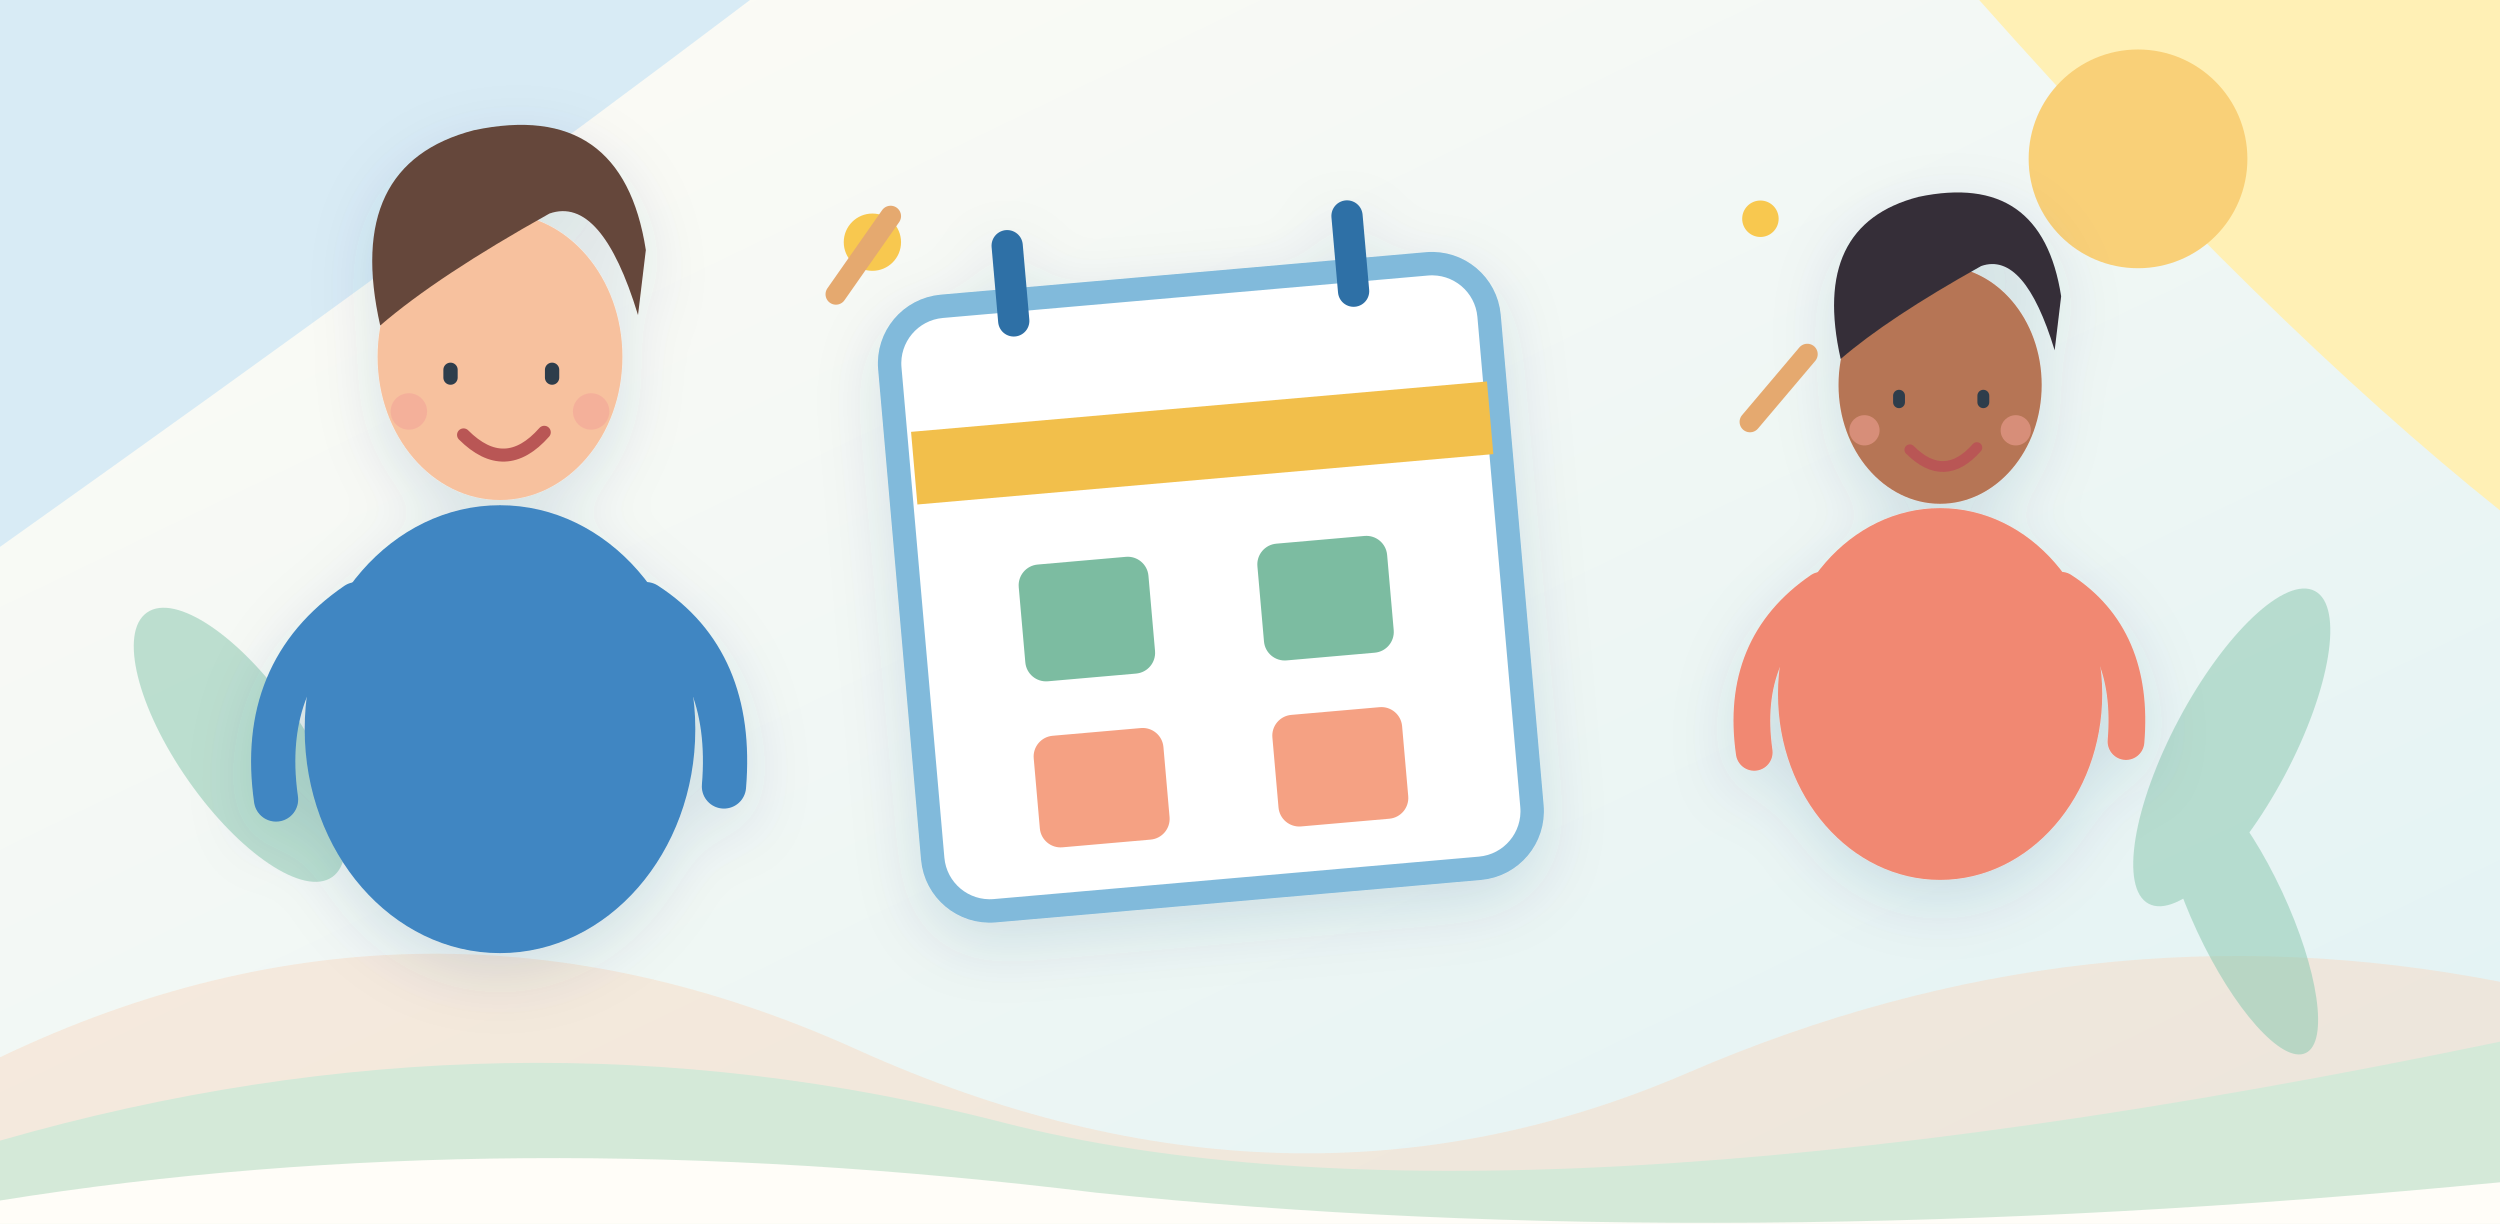
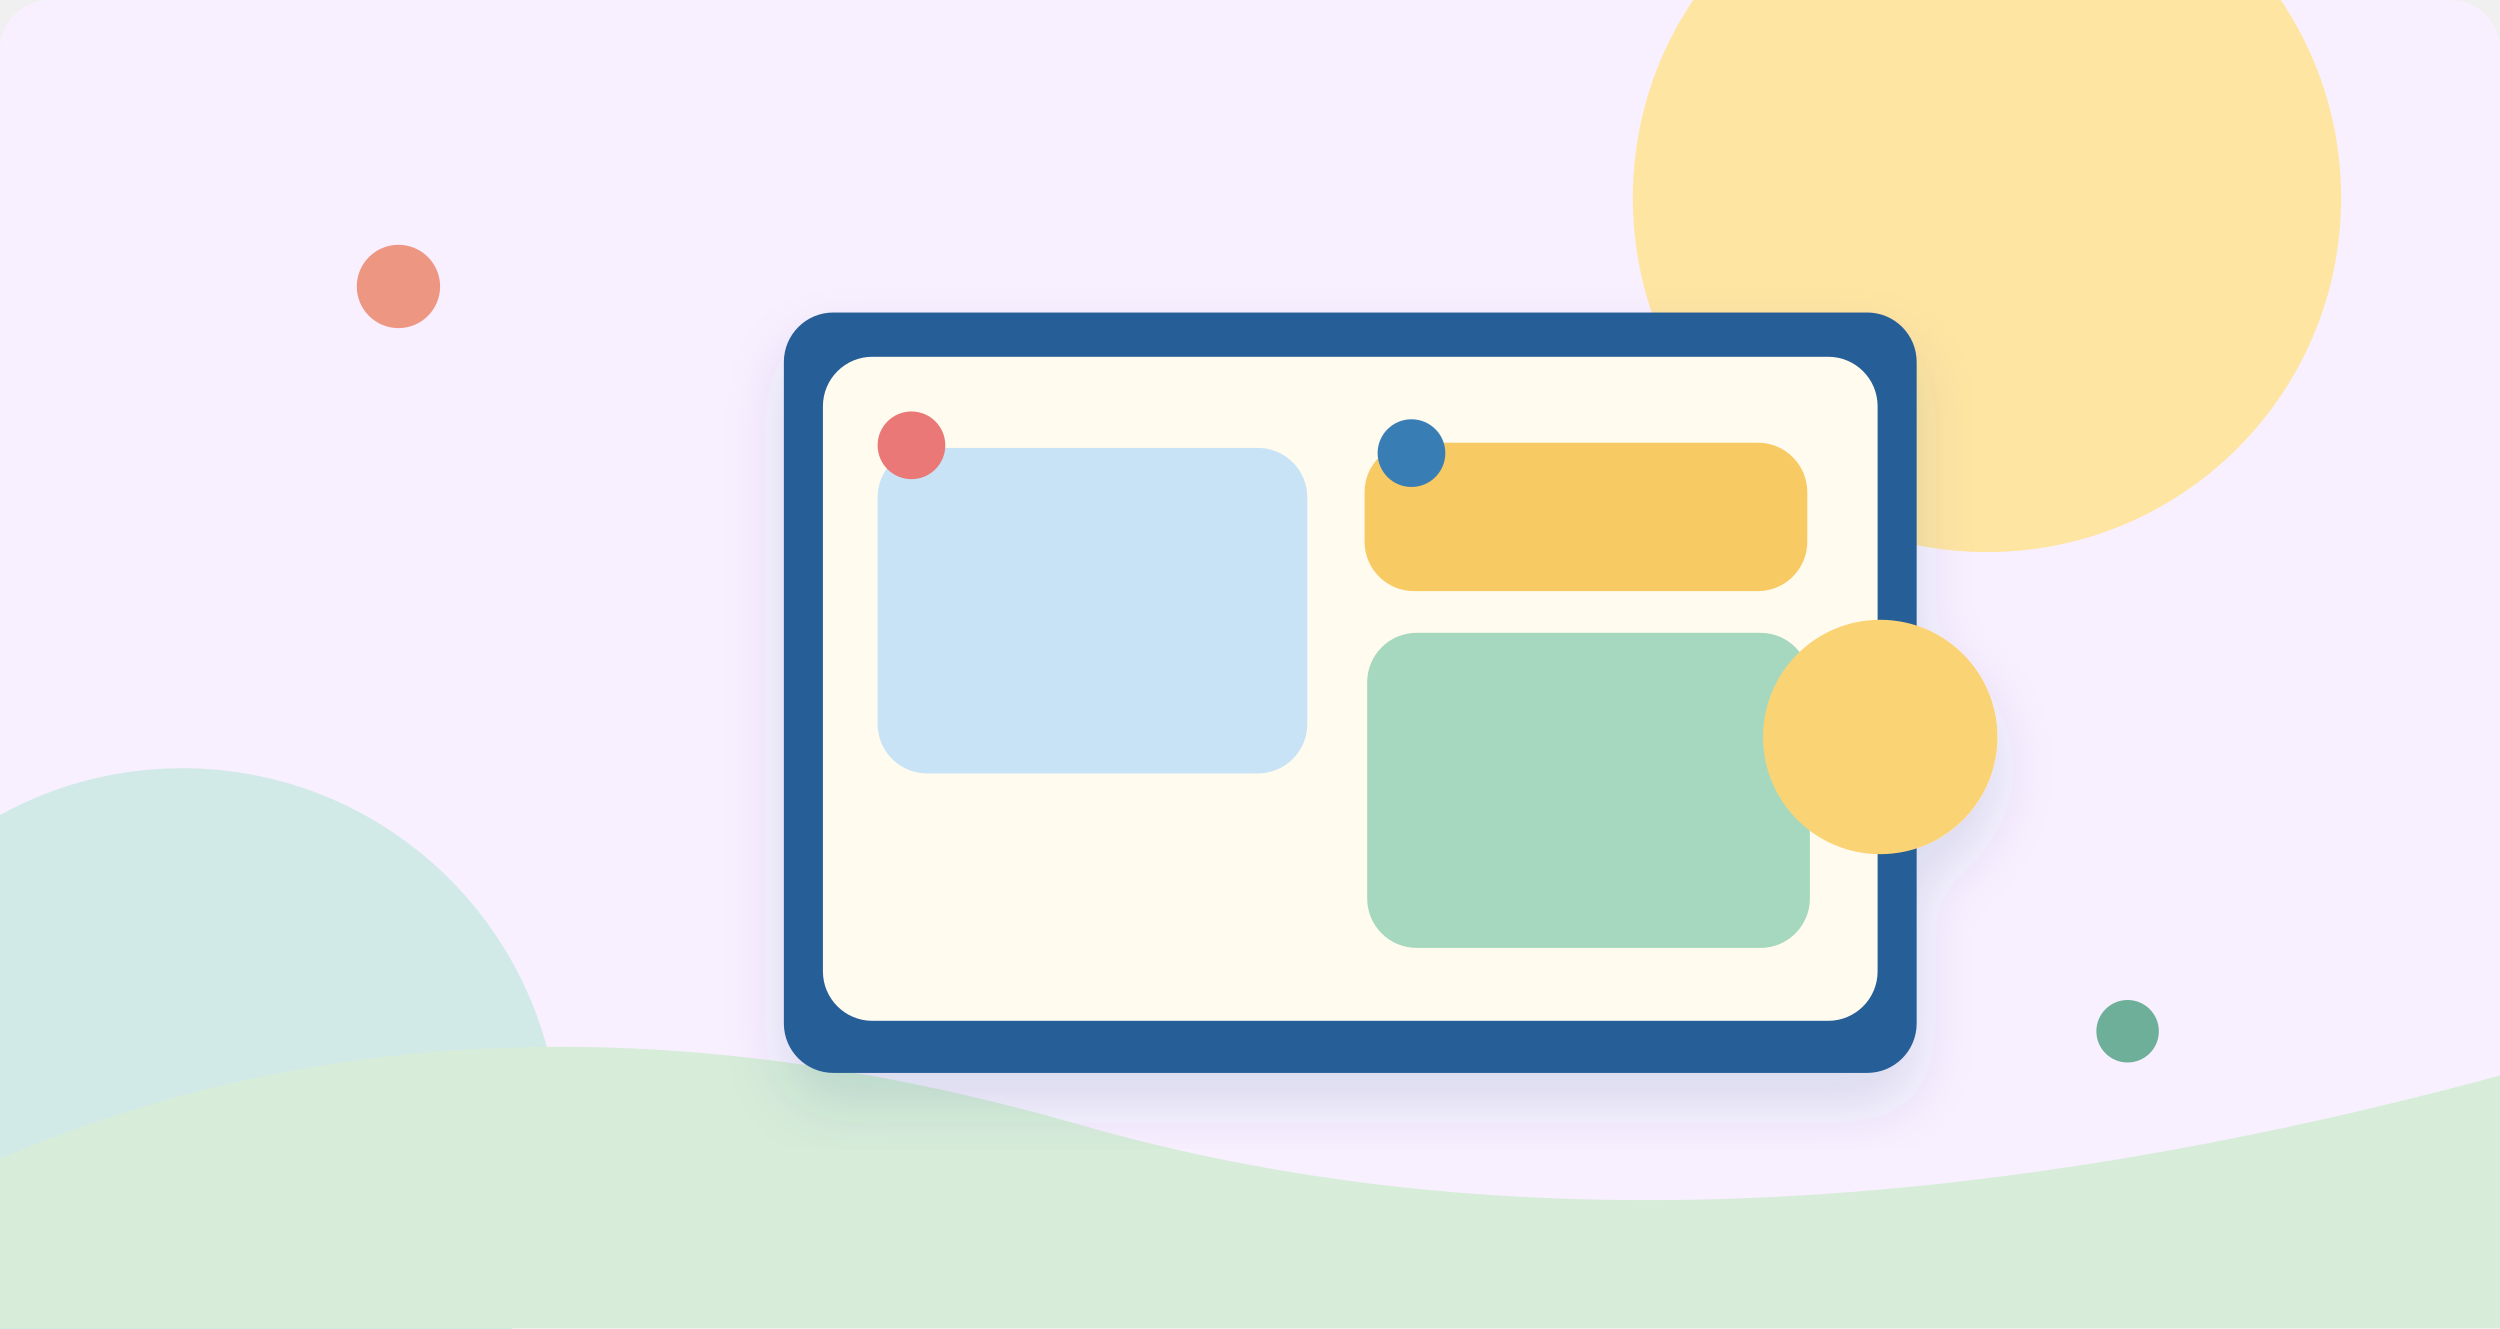
- <svg xmlns="http://www.w3.org/2000/svg" viewBox="0 0 960 470" role="img" aria-label="Ilustração alegre da comunidade escolar">
+ <svg xmlns="http://www.w3.org/2000/svg" viewBox="0 0 960 510">
  <defs>
-     <linearGradient id="bg" x2="1" y2="1">
-       <stop stop-color="#FFFCF5" />
-       <stop offset="1" stop-color="#E1F2F4" />
-     </linearGradient>
-     <filter id="sh">
-       <feDropShadow dx="0" dy="8" stdDeviation="12" flood-color="#1D4978" flood-opacity=".13" />
+     <filter id="shadow">
+       <feDropShadow dx="0" dy="12" stdDeviation="11" flood-color="#1C457A" flood-opacity=".13" />
    </filter>
  </defs>
-   <rect width="960" height="470" fill="url(#bg)" />
-   <path d="M0 0h288Q169 90 0 210Z" fill="#D8EBF5" />
-   <path d="M960 0H760Q870 124 960 196Z" fill="#FFF0B5" />
-   <circle cx="821" cy="61" r="42" fill="#F9D078" />
-   <path d="M0 406Q163 328 329 403T648 412T960 377V470H0Z" fill="#F9D7BE" opacity=".45" />
-   <path d="M0 438Q195 382 385 431T960 400V470H0Z" fill="#D4E9D8" />
-   <g opacity=".55" fill="#8CC9B1">
-     <ellipse cx="92" cy="286" rx="24" ry="62" transform="rotate(-35 92 286)" />
-     <ellipse cx="857" cy="287" rx="23" ry="68" transform="rotate(28 857 287)" />
-     <ellipse cx="860" cy="350" rx="18" ry="60" transform="rotate(-25 860 350)" />
+   <rect x="0" y="0" width="960" height="510" rx="19" fill="#F8F0FF" />
+   <circle cx="763" cy="76" r="136" fill="#FFE5A2" />
+   <circle cx="70" cy="440" r="145" fill="#D1E9E7" />
+   <path d="M0 445Q185 366 415 432T960 413V510H0Z" fill="#D7EDD9" />
+   <g filter="url(#shadow)">
+     <rect x="301" y="120" width="435" height="292" rx="19" fill="#285E97" />
+     <rect x="316" y="137" width="405" height="255" rx="19" fill="#FFFBEE" />
+     <rect x="337" y="172" width="165" height="125" rx="19" fill="#C7E3F5" />
+     <rect x="524" y="170" width="170" height="57" rx="19" fill="#F8CA64" />
+     <rect x="525" y="243" width="170" height="121" rx="19" fill="#A5D8BE" />
+     <circle cx="350" cy="171" r="13" fill="#E97876" />
+     <circle cx="542" cy="174" r="13" fill="#397DB4" />
+     <circle cx="722" cy="283" r="45" fill="#FAD374" />
  </g>
-   <g filter="url(#sh)">
-     <g transform="translate(192 130) scale(1)">
-       <ellipse cx="0" cy="150" rx="75" ry="86" fill="#3F86C2" />
-       <path d="M-55 102q-38 26-31 75M56 102q34 22 30 70" fill="none" stroke="#3F86C2" stroke-width="17" stroke-linecap="round" />
-       <ellipse cy="7" cx="0" rx="47" ry="55" fill="#F7C19E" />
-       <path d="M-46-5q-14-62 36-75 57-12 66 46l-3 25Q39-55 19-48q-43 24-65 43" fill="#65473A" />
-       <path d="M-19 12v3m39-3v3" fill="none" stroke="#2E3D4C" stroke-width="5.5" stroke-linecap="round" />
-       <path d="M-14 37q16 16 31-1" fill="none" stroke="#B95655" stroke-width="5" stroke-linecap="round" />
-       <circle cx="-35" cy="28" r="7" fill="#F3A298" opacity=".55" />
-       <circle cx="35" cy="28" r="7" fill="#F3A298" opacity=".55" />
-     </g>
-     <g transform="translate(745 142) scale(0.83)">
-       <ellipse cx="0" cy="150" rx="75" ry="86" fill="#F18872" />
-       <path d="M-55 102q-38 26-31 75M56 102q34 22 30 70" fill="none" stroke="#F18872" stroke-width="17" stroke-linecap="round" />
-       <ellipse cy="7" cx="0" rx="47" ry="55" fill="#B67554" />
-       <path d="M-46-5q-14-62 36-75 57-12 66 46l-3 25Q39-55 19-48q-43 24-65 43" fill="#342F39" />
-       <path d="M-19 12v3m39-3v3" fill="none" stroke="#2E3D4C" stroke-width="5.5" stroke-linecap="round" />
-       <path d="M-14 37q16 16 31-1" fill="none" stroke="#B95655" stroke-width="5" stroke-linecap="round" />
-       <circle cx="-35" cy="28" r="7" fill="#F3A298" opacity=".55" />
-       <circle cx="35" cy="28" r="7" fill="#F3A298" opacity=".55" />
-     </g>
-     <g transform="translate(465 220) rotate(-5)">
-       <rect x="-116" y="-111" width="231" height="233" rx="22" fill="#fff" stroke="#81BADB" stroke-width="9" />
-       <path d="M-110-50h222" stroke="#F2BF4B" stroke-width="28" />
-       <path d="M-67-132v29m131-29v29" stroke="#2D6FA6" stroke-width="12" stroke-linecap="round" />
-       <g fill="#7BBCA1">
-         <rect x="-74" y="-9" width="50" height="45" rx="8" />
-         <rect x="18" y="-9" width="50" height="45" rx="8" />
-       </g>
-       <g fill="#F5A183">
-         <rect x="-74" y="57" width="50" height="43" rx="8" />
-         <rect x="18" y="57" width="50" height="43" rx="8" />
-       </g>
-     </g>
-   </g>
-   <g fill="#F8C84F">
-     <circle cx="335" cy="93" r="11" />
-     <circle cx="676" cy="84" r="7" />
-   </g>
-   <path d="M321 113l21-30m330 79 22-26" stroke="#E5A96F" stroke-width="8" stroke-linecap="round" />
-   <path d="M0 461q193-31 421-3 239 25 539-4v16H0Z" fill="#FFFDF8" />
+   <circle cx="153" cy="110" r="16" fill="#ED9783" />
+   <circle cx="817" cy="396" r="12" fill="#6DAF98" />
</svg>
